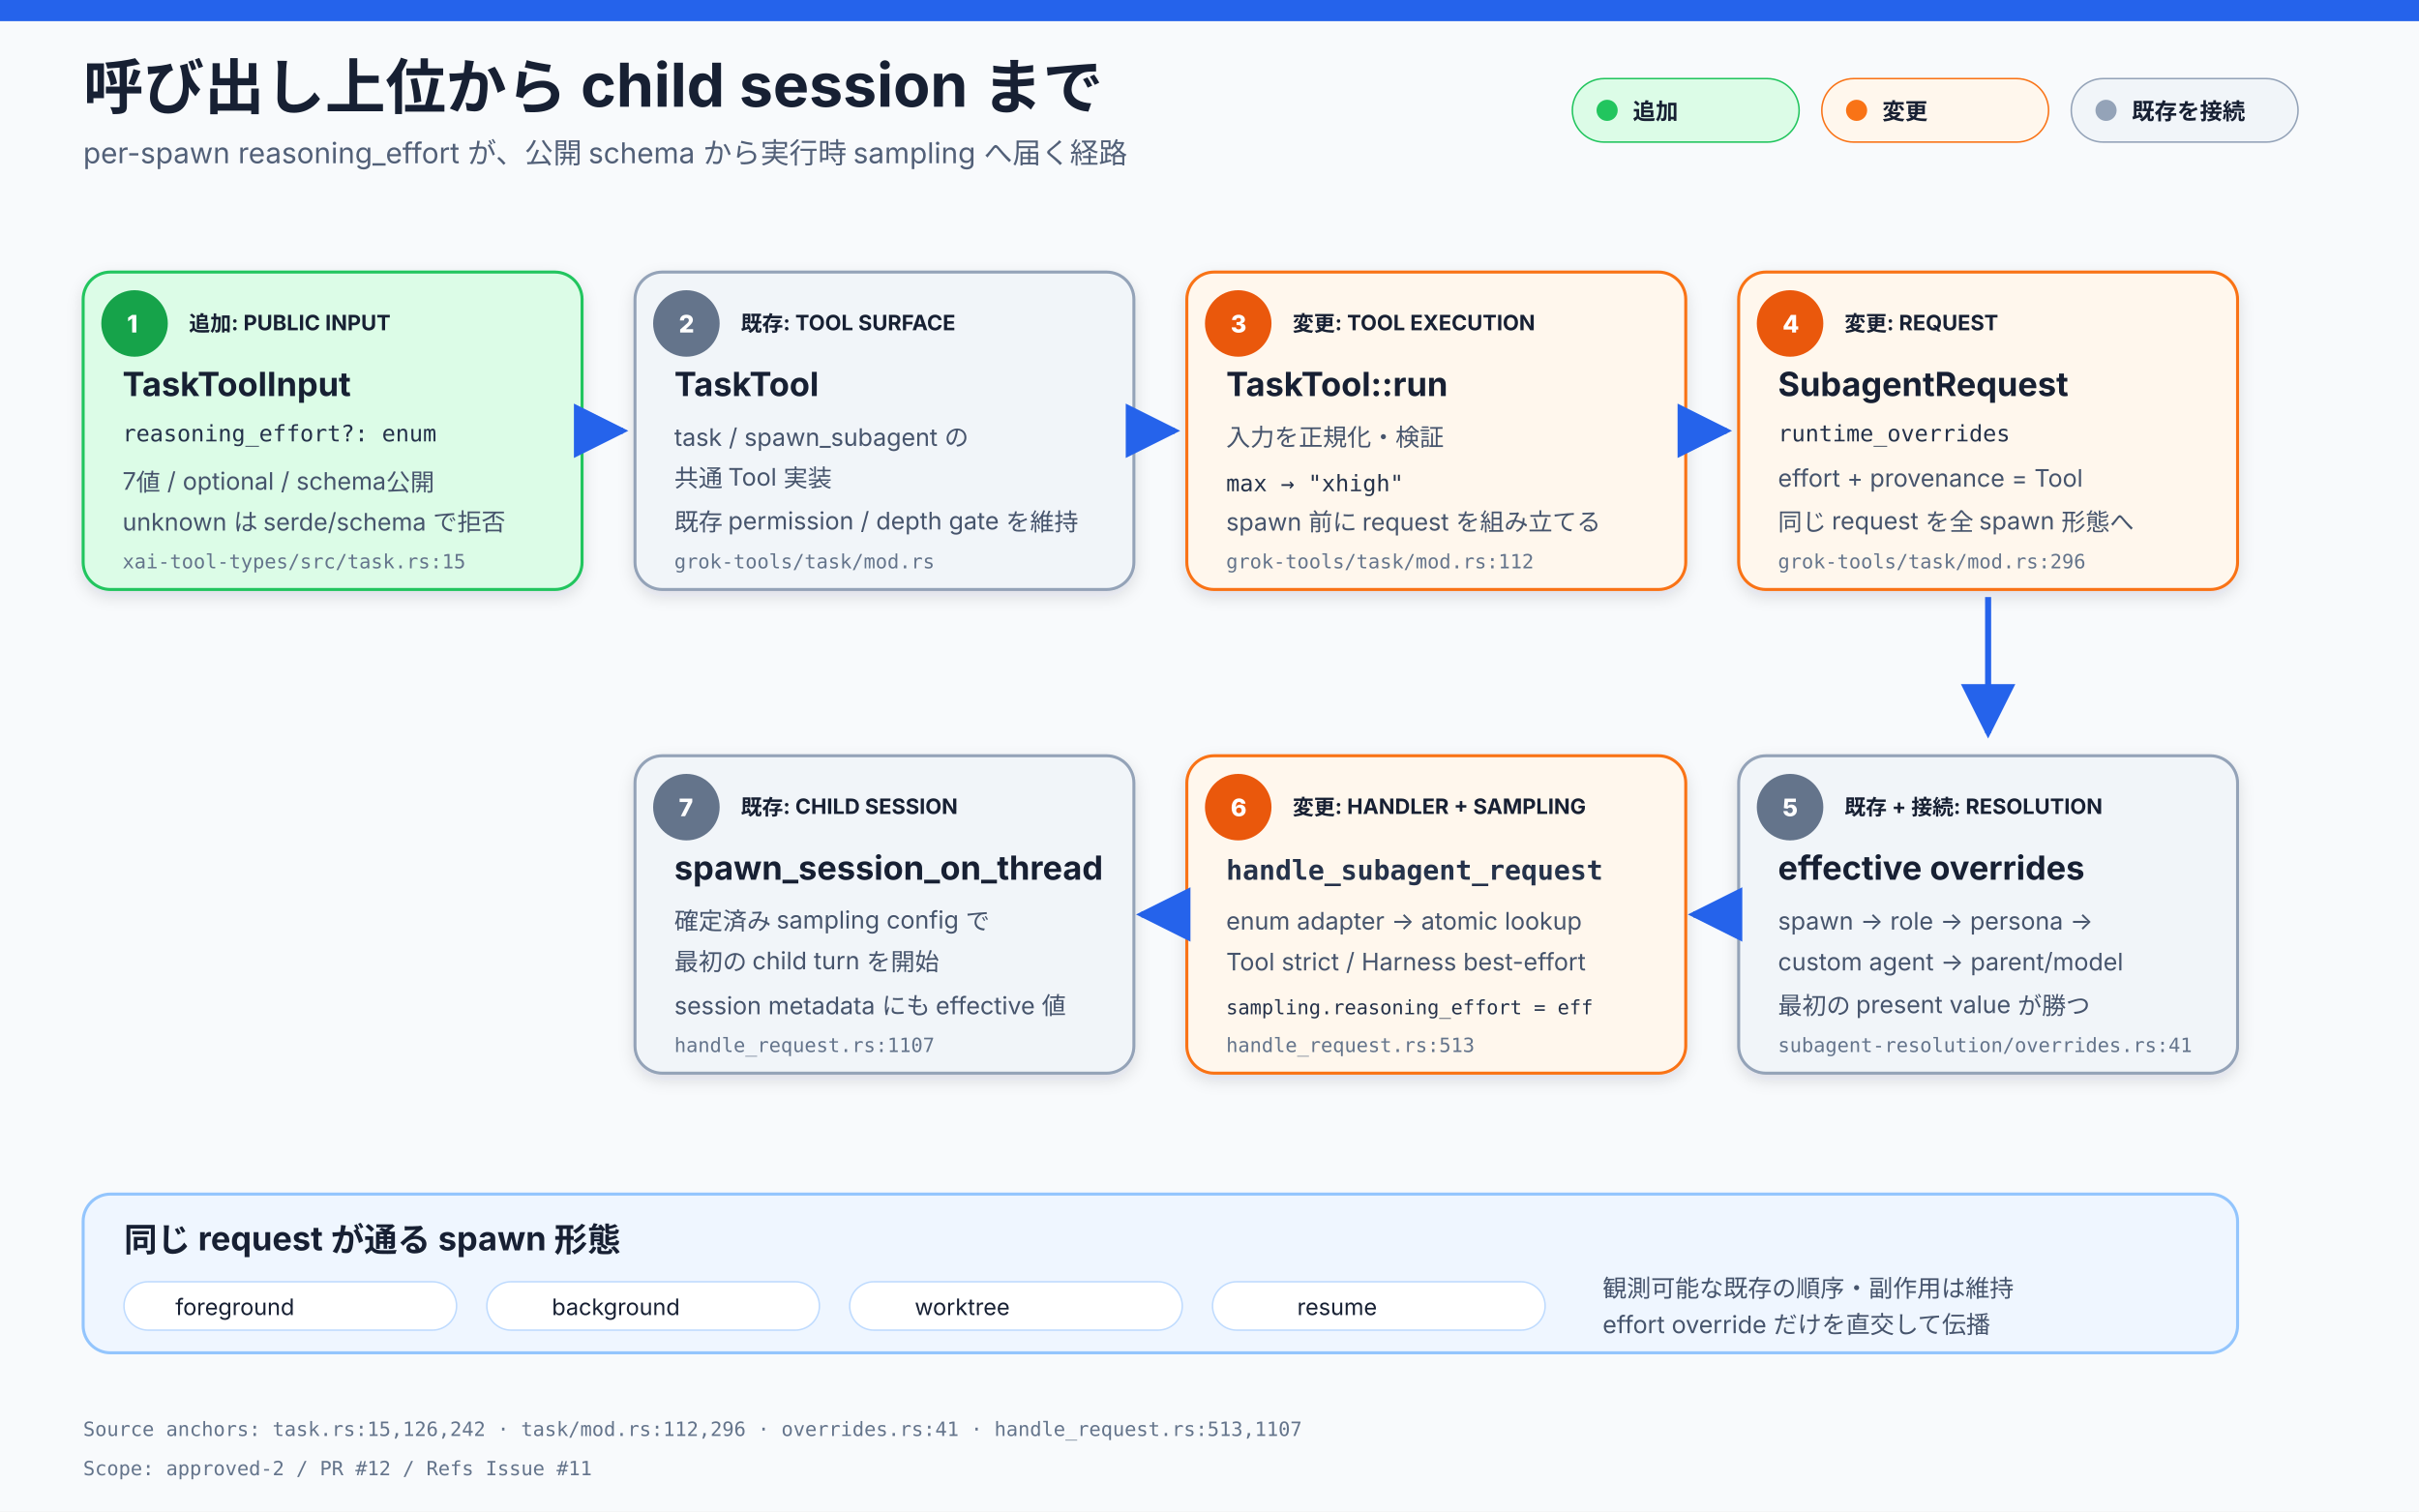
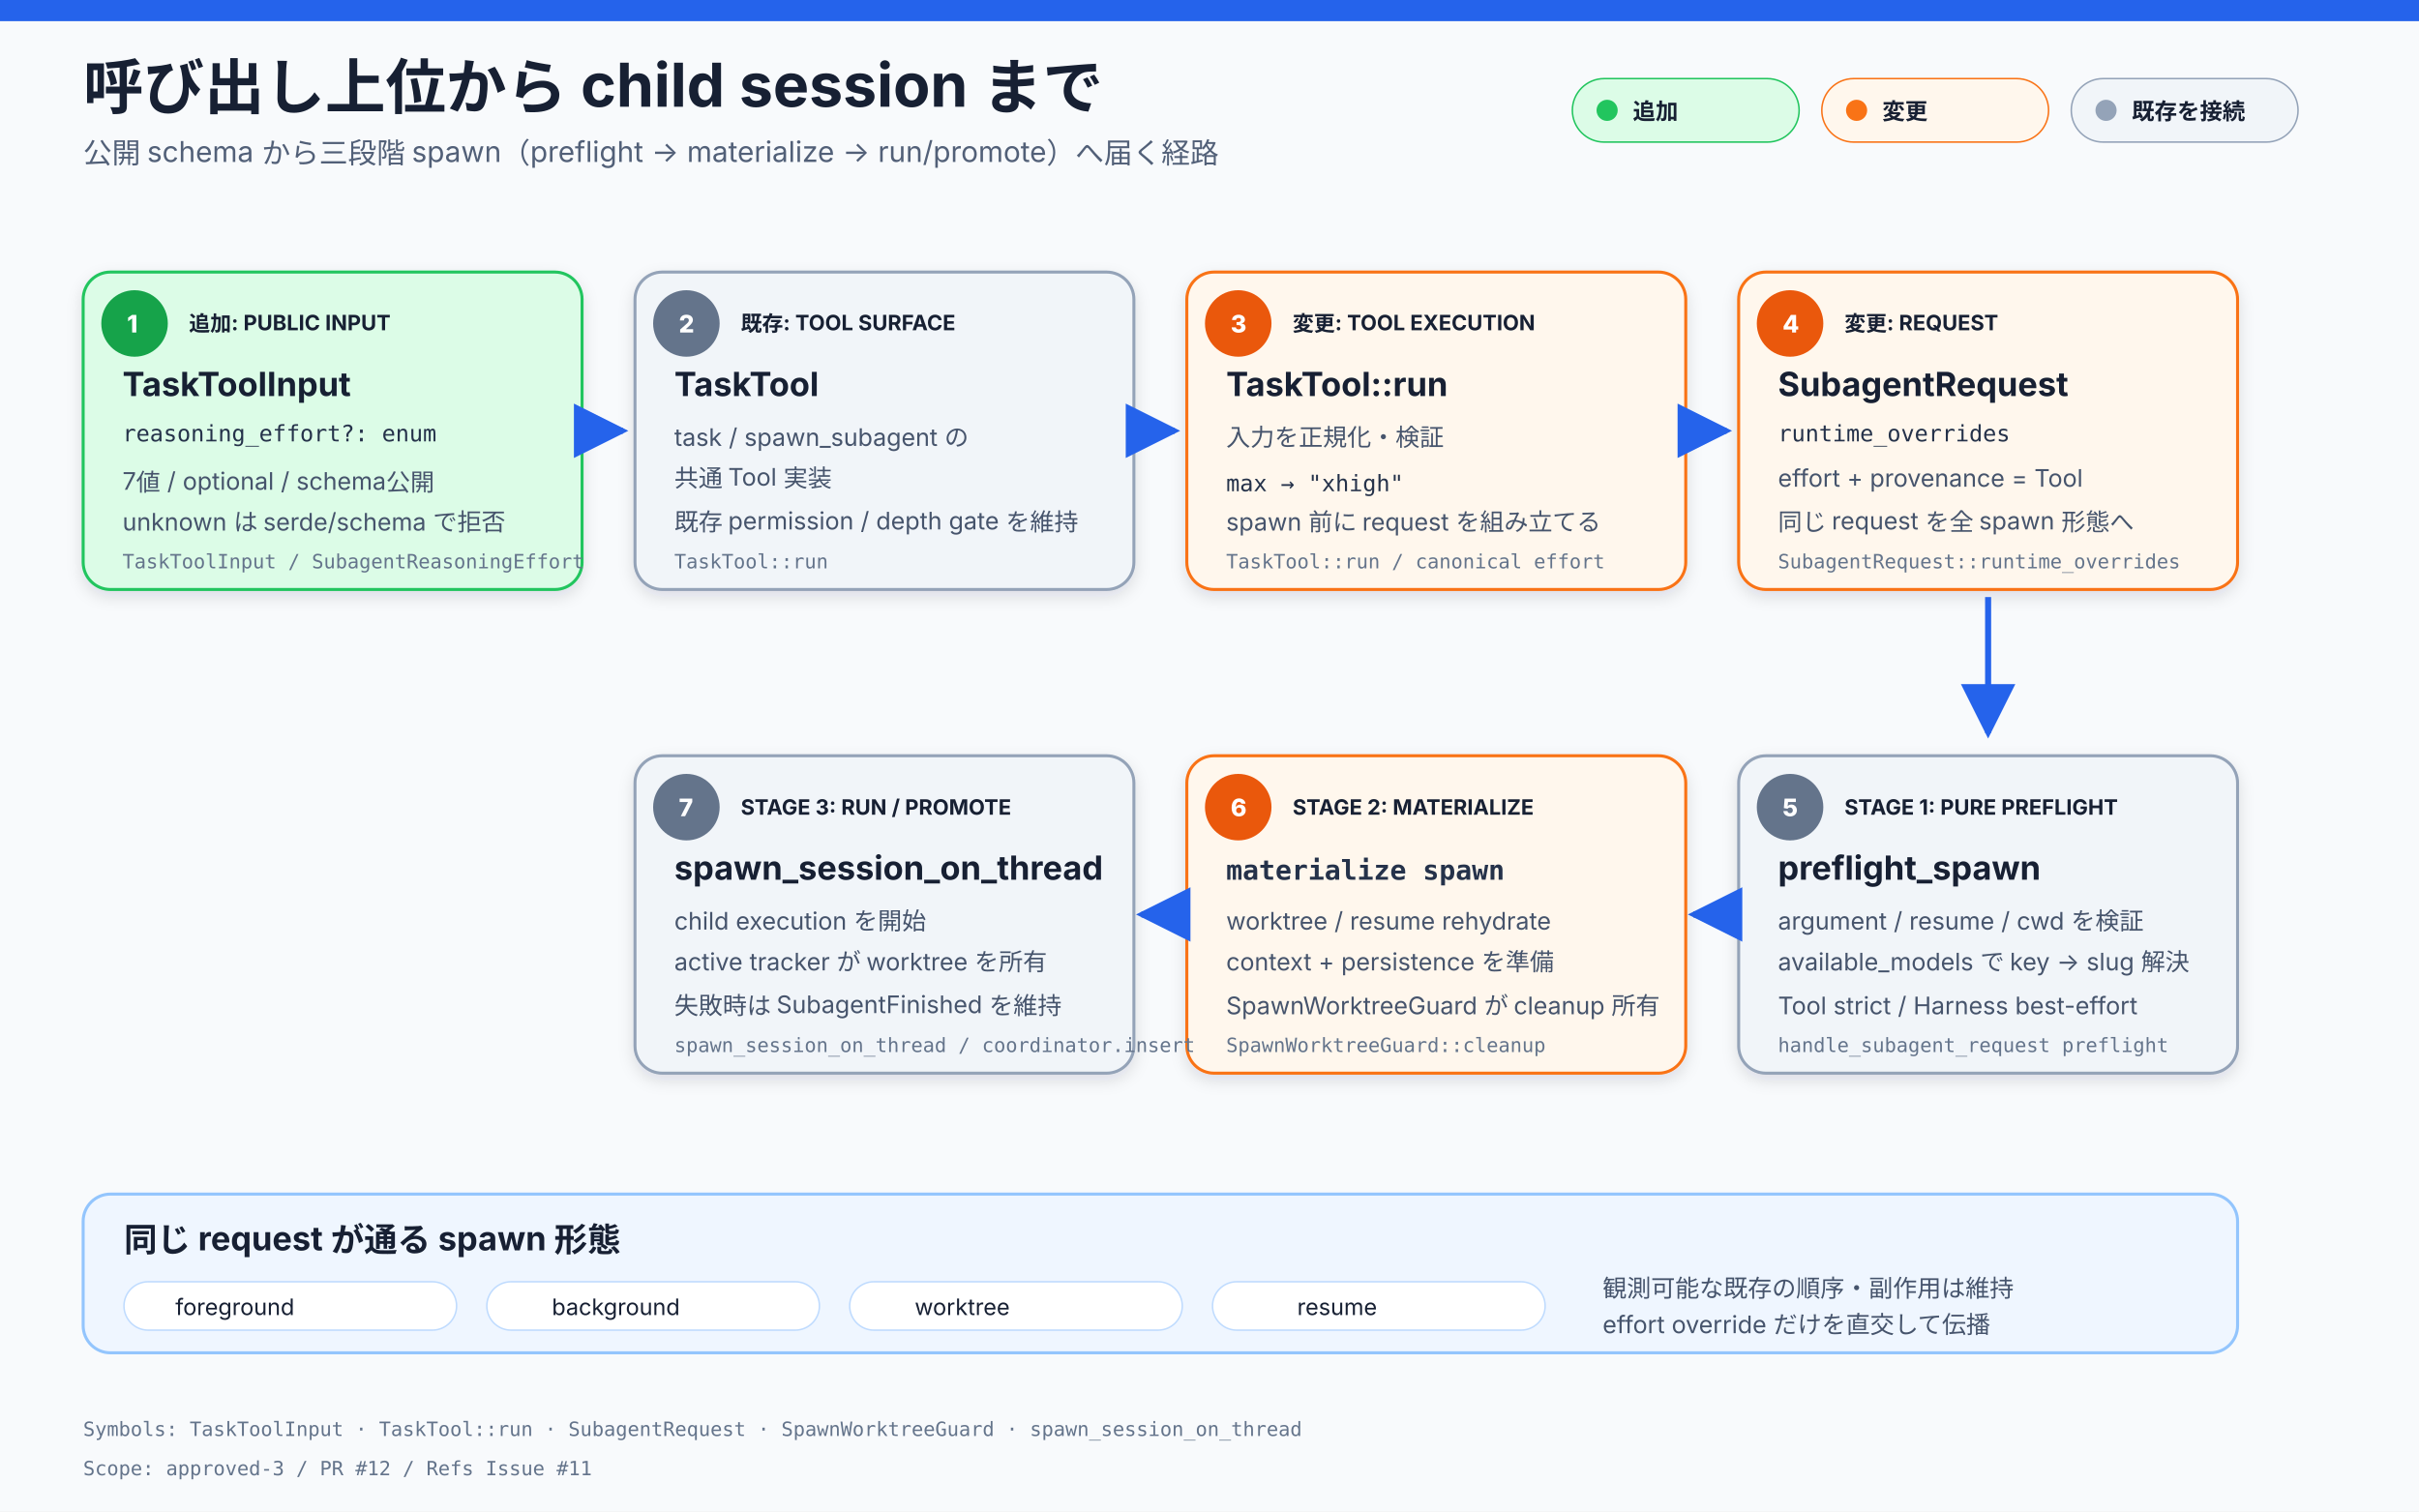
<svg xmlns="http://www.w3.org/2000/svg" viewBox="0 0 1600 1000" role="img" aria-labelledby="title desc">
  <defs>
    <marker id="arrow" viewBox="0 0 10 10" refX="9" refY="5" markerWidth="9" markerHeight="9" orient="auto-start-reverse">
      <path d="M 0 0 L 10 5 L 0 10 z" fill="#2563eb" />
    </marker>
    <filter id="shadow" x="-10%" y="-10%" width="120%" height="130%">
      <feDropShadow dx="0" dy="4" stdDeviation="5" flood-color="#0f172a" flood-opacity="0.12" />
    </filter>
    <style>
      text { font-family: Inter, "Hiragino Sans", "Yu Gothic", sans-serif; fill: #172033; }
      .title { font-size: 40px; font-weight: 750; }
      .subtitle { font-size: 19px; fill: #526078; }
      .step { font-size: 16px; font-weight: 800; fill: #ffffff; }
      .node-title { font-size: 22px; font-weight: 750; }
      .node-text { font-size: 16px; fill: #46546c; }
      .code { font-family: "SFMono-Regular", Consolas, monospace; font-size: 15px; fill: #25324a; }
      .tag { font-size: 14px; font-weight: 750; }
      .legend { font-size: 15px; font-weight: 700; }
      .anchor { font-family: "SFMono-Regular", Consolas, monospace; font-size: 13px; fill: #64748b; }
      .arrow { stroke: #2563eb; stroke-width: 4; fill: none; marker-end: url(#arrow); }
      .card { fill: #ffffff; stroke: #cbd5e1; stroke-width: 2; rx: 18; filter: url(#shadow); }
      .added { fill: #dcfce7; stroke: #22c55e; }
      .changed { fill: #fff7ed; stroke: #f97316; }
      .existing { fill: #f1f5f9; stroke: #94a3b8; }
    </style>
  </defs>
  <rect width="1600" height="1000" fill="#f8fafc" />
  <rect x="0" y="0" width="1600" height="14" fill="#2563eb" />
  <text id="titleText" class="title" x="55" y="72">呼び出し上位から child session まで</text>
-   <text class="subtitle" x="55" y="108">per-spawn reasoning_effort が、公開 schema から実行時 sampling へ届く経路</text>
+   <text class="subtitle" x="55" y="108">公開 schema から三段階 spawn（preflight → materialize → run/promote）へ届く経路</text>
  <g transform="translate(1040 52)">
    <rect class="added" x="0" y="0" width="150" height="42" rx="21" />
    <circle cx="23" cy="21" r="7" fill="#22c55e" />
    <text class="legend" x="40" y="27">追加</text>
    <rect class="changed" x="165" y="0" width="150" height="42" rx="21" />
    <circle cx="188" cy="21" r="7" fill="#f97316" />
    <text class="legend" x="205" y="27">変更</text>
    <rect class="existing" x="330" y="0" width="150" height="42" rx="21" />
    <circle cx="353" cy="21" r="7" fill="#94a3b8" />
    <text class="legend" x="370" y="27">既存を接続</text>
  </g>
  <g transform="translate(55 180)">
    <rect class="card added" width="330" height="210" />
    <circle cx="34" cy="34" r="22" fill="#16a34a" />
    <text class="step" x="29" y="40">1</text>
    <text class="tag" x="70" y="39" fill="#15803d">追加: PUBLIC INPUT</text>
    <text class="node-title" x="26" y="82">TaskToolInput</text>
    <text class="code" x="26" y="112">reasoning_effort?: enum</text>
    <text class="node-text" x="26" y="144">7値 / optional / schema公開</text>
    <text class="node-text" x="26" y="171">unknown は serde/schema で拒否</text>
-     <text class="anchor" x="26" y="196">xai-tool-types/src/task.rs:15</text>
+     <text class="anchor" x="26" y="196">TaskToolInput / SubagentReasoningEffort</text>
  </g>
  <path class="arrow" d="M 390 285 L 412 285" />
  <g transform="translate(420 180)">
    <rect class="card existing" width="330" height="210" />
    <circle cx="34" cy="34" r="22" fill="#64748b" />
    <text class="step" x="29" y="40">2</text>
    <text class="tag" x="70" y="39" fill="#475569">既存: TOOL SURFACE</text>
    <text class="node-title" x="26" y="82">TaskTool</text>
    <text class="node-text" x="26" y="115">task / spawn_subagent の</text>
    <text class="node-text" x="26" y="142">共通 Tool 実装</text>
    <text class="node-text" x="26" y="171">既存 permission / depth gate を維持</text>
-     <text class="anchor" x="26" y="196">grok-tools/task/mod.rs</text>
+     <text class="anchor" x="26" y="196">TaskTool::run</text>
  </g>
  <path class="arrow" d="M 755 285 L 777 285" />
  <g transform="translate(785 180)">
    <rect class="card changed" width="330" height="210" />
    <circle cx="34" cy="34" r="22" fill="#ea580c" />
    <text class="step" x="29" y="40">3</text>
    <text class="tag" x="70" y="39" fill="#c2410c">変更: TOOL EXECUTION</text>
    <text class="node-title" x="26" y="82">TaskTool::run</text>
    <text class="node-text" x="26" y="115">入力を正規化・検証</text>
    <text class="code" x="26" y="145">max → "xhigh"</text>
    <text class="node-text" x="26" y="171">spawn 前に request を組み立てる</text>
-     <text class="anchor" x="26" y="196">grok-tools/task/mod.rs:112</text>
+     <text class="anchor" x="26" y="196">TaskTool::run / canonical effort</text>
  </g>
  <path class="arrow" d="M 1120 285 L 1142 285" />
  <g transform="translate(1150 180)">
    <rect class="card changed" width="330" height="210" />
    <circle cx="34" cy="34" r="22" fill="#ea580c" />
    <text class="step" x="29" y="40">4</text>
    <text class="tag" x="70" y="39" fill="#c2410c">変更: REQUEST</text>
    <text class="node-title" x="26" y="82">SubagentRequest</text>
    <text class="code" x="26" y="112">runtime_overrides</text>
    <text class="node-text" x="26" y="142">effort + provenance = Tool</text>
    <text class="node-text" x="26" y="171">同じ request を全 spawn 形態へ</text>
-     <text class="anchor" x="26" y="196">grok-tools/task/mod.rs:296</text>
+     <text class="anchor" x="26" y="196">SubagentRequest::runtime_overrides</text>
  </g>
  <path class="arrow" d="M 1315 395 L 1315 485" />
  <g transform="translate(1150 500)">
    <rect class="card existing" width="330" height="210" />
    <circle cx="34" cy="34" r="22" fill="#64748b" />
    <text class="step" x="29" y="40">5</text>
-     <text class="tag" x="70" y="39" fill="#475569">既存 + 接続: RESOLUTION</text>
-     <text class="node-title" x="26" y="82">effective overrides</text>
-     <text class="node-text" x="26" y="115">spawn → role → persona →</text>
-     <text class="node-text" x="26" y="142">custom agent → parent/model</text>
-     <text class="node-text" x="26" y="171">最初の present value が勝つ</text>
-     <text class="anchor" x="26" y="196">subagent-resolution/overrides.rs:41</text>
+     <text class="tag" x="70" y="39" fill="#475569">STAGE 1: PURE PREFLIGHT</text>
+     <text class="node-title" x="26" y="82">preflight_spawn</text>
+     <text class="node-text" x="26" y="115">argument / resume / cwd を検証</text>
+     <text class="node-text" x="26" y="142">available_models で key → slug 解決</text>
+     <text class="node-text" x="26" y="171">Tool strict / Harness best-effort</text>
+     <text class="anchor" x="26" y="196">handle_subagent_request preflight</text>
  </g>
  <path class="arrow" d="M 1142 605 L 1120 605" />
  <g transform="translate(785 500)">
    <rect class="card changed" width="330" height="210" />
    <circle cx="34" cy="34" r="22" fill="#ea580c" />
    <text class="step" x="29" y="40">6</text>
-     <text class="tag" x="70" y="39" fill="#c2410c">変更: HANDLER + SAMPLING</text>
-     <text class="code" x="26" y="82" style="font-size: 18px; font-weight: 750;">handle_subagent_request</text>
-     <text class="node-text" x="26" y="115">enum adapter → atomic lookup</text>
-     <text class="node-text" x="26" y="142">Tool strict / Harness best-effort</text>
-     <text class="code" x="26" y="171" style="font-size: 13px;">sampling.reasoning_effort = eff</text>
-     <text class="anchor" x="26" y="196">handle_request.rs:513</text>
+     <text class="tag" x="70" y="39" fill="#c2410c">STAGE 2: MATERIALIZE</text>
+     <text class="code" x="26" y="82" style="font-size: 18px; font-weight: 750;">materialize spawn</text>
+     <text class="node-text" x="26" y="115">worktree / resume rehydrate</text>
+     <text class="node-text" x="26" y="142">context + persistence を準備</text>
+     <text class="node-text" x="26" y="171">SpawnWorktreeGuard が cleanup 所有</text>
+     <text class="anchor" x="26" y="196">SpawnWorktreeGuard::cleanup</text>
  </g>
  <path class="arrow" d="M 777 605 L 755 605" />
  <g transform="translate(420 500)">
    <rect class="card existing" width="330" height="210" />
    <circle cx="34" cy="34" r="22" fill="#64748b" />
    <text class="step" x="29" y="40">7</text>
-     <text class="tag" x="70" y="39" fill="#475569">既存: CHILD SESSION</text>
+     <text class="tag" x="70" y="39" fill="#475569">STAGE 3: RUN / PROMOTE</text>
    <text class="node-title" x="26" y="82">spawn_session_on_thread</text>
-     <text class="node-text" x="26" y="115">確定済み sampling config で</text>
-     <text class="node-text" x="26" y="142">最初の child turn を開始</text>
-     <text class="node-text" x="26" y="171">session metadata にも effective 値</text>
-     <text class="anchor" x="26" y="196">handle_request.rs:1107</text>
+     <text class="node-text" x="26" y="115">child execution を開始</text>
+     <text class="node-text" x="26" y="142">active tracker が worktree を所有</text>
+     <text class="node-text" x="26" y="171">失敗時は SubagentFinished を維持</text>
+     <text class="anchor" x="26" y="196">spawn_session_on_thread / coordinator.insert</text>
  </g>
  <rect x="55" y="790" width="1425" height="105" rx="18" fill="#eff6ff" stroke="#93c5fd" stroke-width="2" />
  <text class="node-title" x="82" y="828">同じ request が通る spawn 形態</text>
  <g class="code">
    <rect x="82" y="848" width="220" height="32" rx="16" fill="#ffffff" stroke="#bfdbfe" />
    <text x="116" y="870">foreground</text>
    <rect x="322" y="848" width="220" height="32" rx="16" fill="#ffffff" stroke="#bfdbfe" />
    <text x="365" y="870">background</text>
    <rect x="562" y="848" width="220" height="32" rx="16" fill="#ffffff" stroke="#bfdbfe" />
    <text x="605" y="870">worktree</text>
    <rect x="802" y="848" width="220" height="32" rx="16" fill="#ffffff" stroke="#bfdbfe" />
    <text x="858" y="870">resume</text>
  </g>
  <text class="node-text" x="1060" y="858">観測可能な既存の順序・副作用は維持</text>
  <text class="node-text" x="1060" y="882">effort override だけを直交して伝播</text>
-   <text class="anchor" x="55" y="950">Source anchors: task.rs:15,126,242 · task/mod.rs:112,296 · overrides.rs:41 · handle_request.rs:513,1107</text>
-   <text class="anchor" x="55" y="976">Scope: approved-2 / PR #12 / Refs Issue #11</text>
+   <text class="anchor" x="55" y="950">Symbols: TaskToolInput · TaskTool::run · SubagentRequest · SpawnWorktreeGuard · spawn_session_on_thread</text>
+   <text class="anchor" x="55" y="976">Scope: approved-3 / PR #12 / Refs Issue #11</text>
</svg>
